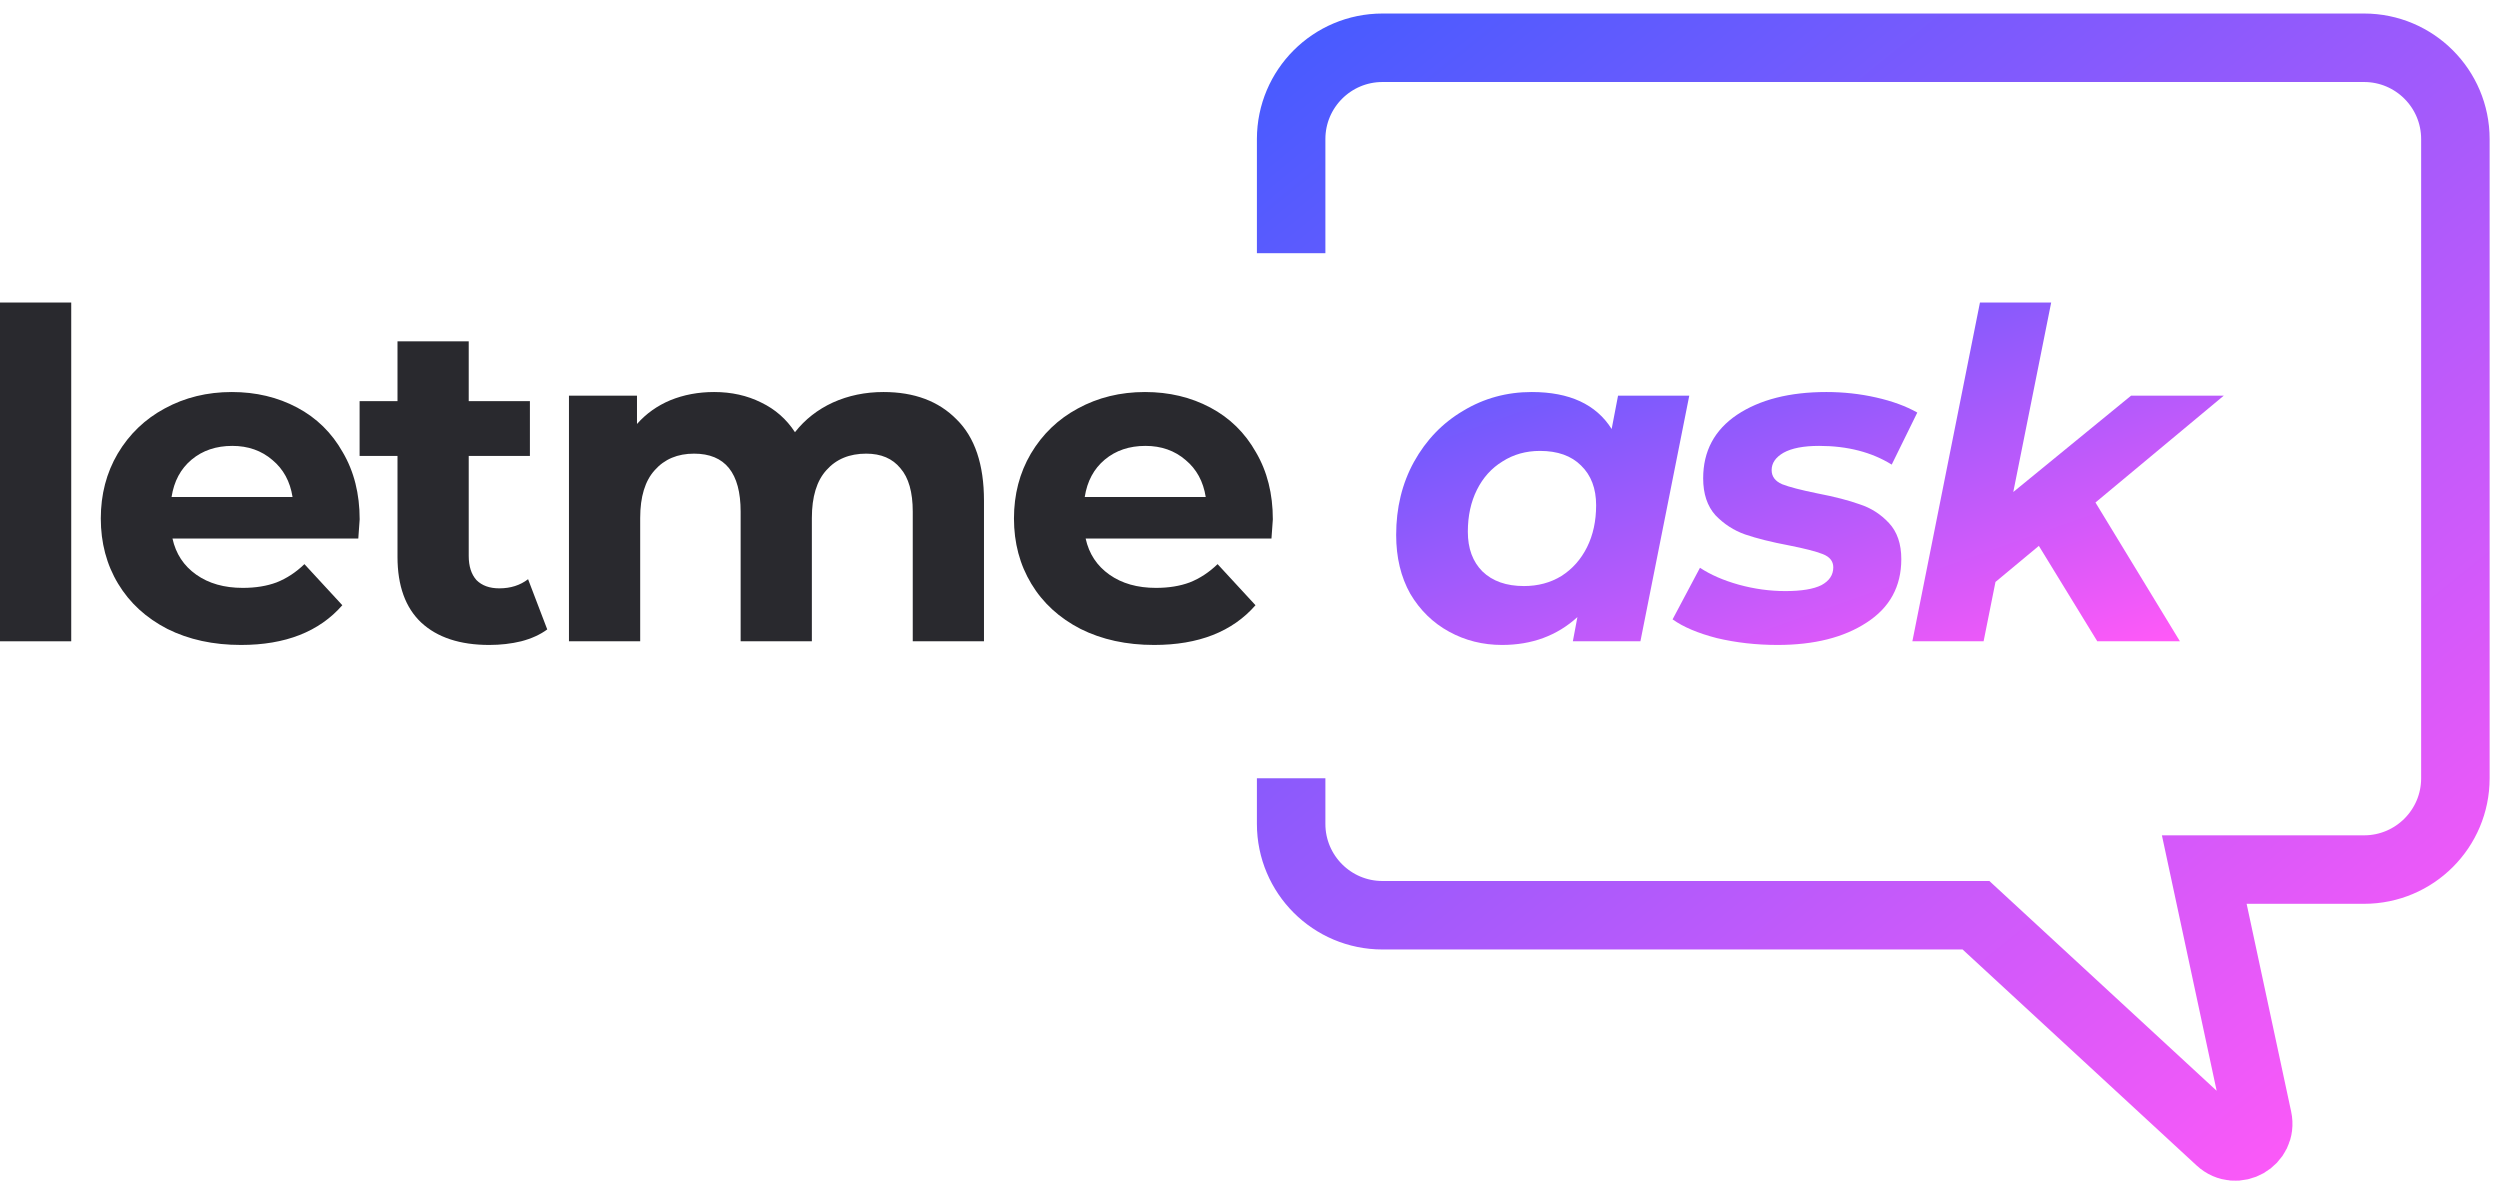
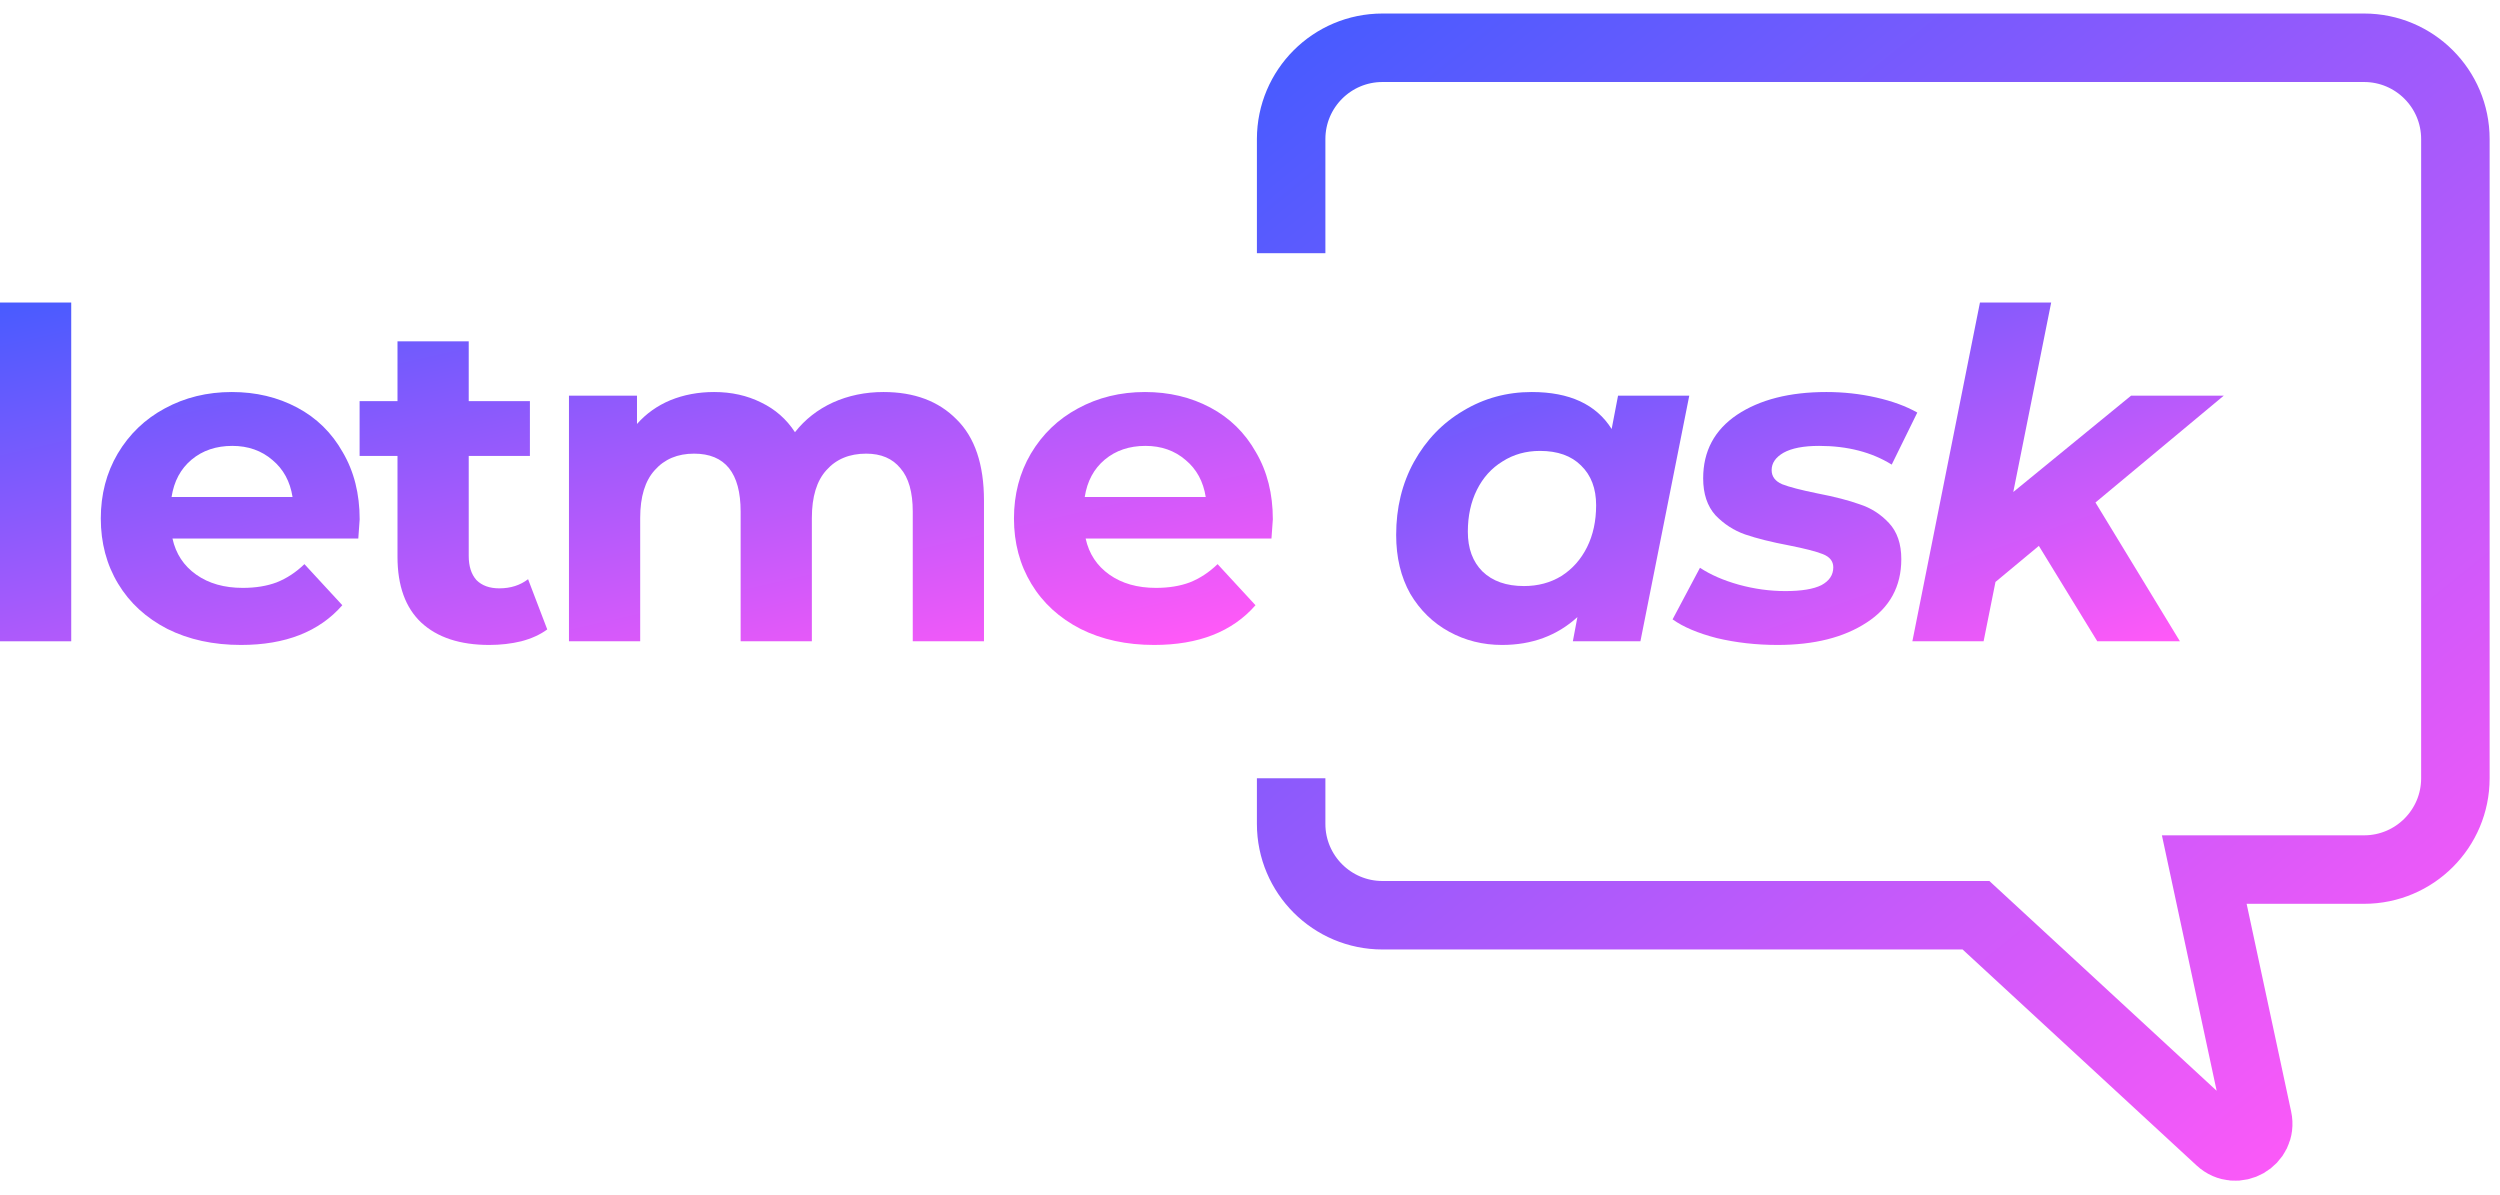
<svg xmlns="http://www.w3.org/2000/svg" width="157" height="75" viewBox="0 0 157 75" fill="none">
-   <path d="M0 18.999H4.473V40.273H0V18.999Z" fill="#29292E" />
-   <path d="M22.587 32.618C22.587 32.675 22.558 33.077 22.501 33.822H10.832C11.042 34.778 11.539 35.533 12.323 36.087C13.106 36.642 14.081 36.919 15.247 36.919C16.05 36.919 16.757 36.804 17.369 36.575C18 36.326 18.583 35.944 19.118 35.428L21.498 38.008C20.045 39.671 17.923 40.503 15.133 40.503C13.393 40.503 11.854 40.168 10.516 39.499C9.178 38.811 8.146 37.865 7.42 36.661C6.693 35.457 6.33 34.09 6.33 32.561C6.33 31.051 6.684 29.694 7.391 28.489C8.117 27.266 9.102 26.32 10.344 25.651C11.606 24.963 13.011 24.619 14.559 24.619C16.069 24.619 17.436 24.944 18.659 25.593C19.883 26.243 20.838 27.18 21.526 28.403C22.234 29.608 22.587 31.012 22.587 32.618ZM14.588 28.002C13.575 28.002 12.724 28.289 12.036 28.862C11.348 29.436 10.927 30.219 10.774 31.213H18.372C18.22 30.238 17.799 29.464 17.111 28.891C16.423 28.298 15.582 28.002 14.588 28.002Z" fill="#29292E" />
-   <path d="M34.367 39.528C33.928 39.853 33.383 40.102 32.733 40.273C32.102 40.426 31.433 40.503 30.726 40.503C28.891 40.503 27.467 40.035 26.454 39.098C25.46 38.161 24.963 36.785 24.963 34.969V28.633H22.583V25.192H24.963V21.436H29.436V25.192H33.278V28.633H29.436V34.912C29.436 35.562 29.598 36.068 29.923 36.431C30.267 36.776 30.745 36.948 31.357 36.948C32.064 36.948 32.666 36.756 33.163 36.374L34.367 39.528Z" fill="#29292E" />
-   <path d="M55.486 24.619C57.417 24.619 58.946 25.192 60.074 26.339C61.221 27.467 61.794 29.168 61.794 31.443V40.273H57.321V32.131C57.321 30.907 57.063 29.999 56.547 29.407C56.05 28.795 55.333 28.489 54.397 28.489C53.345 28.489 52.514 28.833 51.902 29.522C51.291 30.191 50.985 31.194 50.985 32.532V40.273H46.512V32.131C46.512 29.703 45.537 28.489 43.587 28.489C42.555 28.489 41.733 28.833 41.122 29.522C40.51 30.191 40.204 31.194 40.204 32.532V40.273H35.731V24.848H40.003V26.626C40.577 25.976 41.275 25.479 42.096 25.135C42.938 24.791 43.855 24.619 44.849 24.619C45.938 24.619 46.923 24.838 47.802 25.278C48.681 25.699 49.389 26.32 49.924 27.142C50.555 26.339 51.348 25.718 52.304 25.278C53.279 24.838 54.339 24.619 55.486 24.619Z" fill="#29292E" />
-   <path d="M79.934 32.618C79.934 32.675 79.906 33.077 79.848 33.822H68.179C68.389 34.778 68.886 35.533 69.67 36.087C70.454 36.642 71.428 36.919 72.594 36.919C73.397 36.919 74.104 36.804 74.716 36.575C75.347 36.326 75.93 35.944 76.465 35.428L78.845 38.008C77.392 39.671 75.27 40.503 72.48 40.503C70.74 40.503 69.201 40.168 67.864 39.499C66.525 38.811 65.493 37.865 64.767 36.661C64.041 35.457 63.677 34.09 63.677 32.561C63.677 31.051 64.031 29.694 64.738 28.489C65.465 27.266 66.449 26.32 67.692 25.651C68.953 24.963 70.358 24.619 71.906 24.619C73.416 24.619 74.783 24.944 76.006 25.593C77.23 26.243 78.185 27.18 78.874 28.403C79.581 29.608 79.934 31.012 79.934 32.618ZM71.935 28.002C70.922 28.002 70.071 28.289 69.383 28.862C68.695 29.436 68.275 30.219 68.121 31.213H75.72C75.567 30.238 75.146 29.464 74.458 28.891C73.77 28.298 72.929 28.002 71.935 28.002Z" fill="#29292E" />
-   <path d="M106.086 24.848L103.018 40.273H98.775L99.061 38.754C97.781 39.92 96.204 40.503 94.331 40.503C93.126 40.503 92.018 40.226 91.005 39.671C89.992 39.117 89.179 38.324 88.567 37.292C87.975 36.24 87.679 35.007 87.679 33.593C87.679 31.892 88.051 30.363 88.797 29.006C89.561 27.629 90.594 26.559 91.894 25.794C93.193 25.011 94.627 24.619 96.194 24.619C98.564 24.619 100.237 25.393 101.212 26.941L101.613 24.848H106.086ZM95.707 36.804C96.586 36.804 97.37 36.594 98.058 36.173C98.746 35.734 99.281 35.132 99.664 34.367C100.046 33.602 100.237 32.723 100.237 31.729C100.237 30.678 99.922 29.846 99.291 29.235C98.679 28.623 97.819 28.317 96.71 28.317C95.831 28.317 95.047 28.537 94.359 28.977C93.671 29.397 93.136 29.99 92.754 30.754C92.371 31.519 92.18 32.398 92.18 33.392C92.18 34.444 92.486 35.275 93.098 35.887C93.728 36.498 94.598 36.804 95.707 36.804Z" fill="url(#paint0_linear)" />
-   <path d="M111.632 40.503C110.294 40.503 109.023 40.359 107.819 40.073C106.634 39.767 105.707 39.375 105.038 38.897L106.758 35.657C107.427 36.097 108.239 36.451 109.195 36.718C110.17 36.986 111.145 37.12 112.119 37.12C113.133 37.12 113.888 36.995 114.385 36.747C114.882 36.479 115.13 36.106 115.13 35.629C115.13 35.246 114.91 34.969 114.471 34.797C114.031 34.625 113.324 34.444 112.349 34.252C111.24 34.042 110.323 33.813 109.596 33.564C108.889 33.316 108.268 32.914 107.733 32.36C107.217 31.787 106.959 31.012 106.959 30.038C106.959 28.336 107.666 27.008 109.08 26.052C110.514 25.096 112.387 24.619 114.7 24.619C115.77 24.619 116.812 24.733 117.825 24.963C118.838 25.192 119.698 25.508 120.406 25.909L118.8 29.177C117.538 28.394 116.019 28.002 114.241 28.002C113.266 28.002 112.521 28.145 112.005 28.432C111.508 28.719 111.259 29.082 111.259 29.522C111.259 29.923 111.479 30.219 111.919 30.41C112.358 30.582 113.094 30.774 114.127 30.984C115.216 31.194 116.105 31.424 116.793 31.672C117.5 31.901 118.112 32.293 118.628 32.847C119.144 33.402 119.402 34.157 119.402 35.113C119.402 36.833 118.676 38.161 117.223 39.098C115.79 40.035 113.926 40.503 111.632 40.503Z" fill="url(#paint1_linear)" />
-   <path d="M131.595 31.557L136.899 40.273H131.71L128.04 34.281L125.316 36.546L124.57 40.273H120.097L124.341 18.999H128.814L126.434 30.898L133.831 24.848H139.652L131.595 31.557Z" fill="url(#paint2_linear)" />
-   <path d="M81.084 15.902V8.734C81.084 5.567 83.652 3 86.819 3H148.463C151.63 3 154.198 5.567 154.198 8.734V48.875C154.198 52.042 151.63 54.609 148.463 54.609H138.428L141.782 70.26C142.075 71.628 140.436 72.563 139.408 71.614L124.092 57.477H86.819C83.652 57.477 81.084 54.909 81.084 51.742V48.875" stroke="url(#paint3_linear)" stroke-width="4.301" />
+   <path d="M0 18.999H4.473V40.273H0V18.999Z" fill="url(#paint0_linear)" />
+   <path d="M22.587 32.618C22.587 32.675 22.558 33.077 22.501 33.822H10.832C11.042 34.778 11.539 35.533 12.323 36.087C13.106 36.642 14.081 36.919 15.247 36.919C16.05 36.919 16.757 36.804 17.369 36.575C18 36.326 18.583 35.944 19.118 35.428L21.498 38.008C20.045 39.671 17.923 40.503 15.133 40.503C13.393 40.503 11.854 40.168 10.516 39.499C9.178 38.811 8.146 37.865 7.42 36.661C6.693 35.457 6.33 34.09 6.33 32.561C6.33 31.051 6.684 29.694 7.391 28.489C8.117 27.266 9.102 26.32 10.344 25.651C11.606 24.963 13.011 24.619 14.559 24.619C16.069 24.619 17.436 24.944 18.659 25.593C19.883 26.243 20.838 27.18 21.526 28.403C22.234 29.608 22.587 31.012 22.587 32.618ZM14.588 28.002C13.575 28.002 12.724 28.289 12.036 28.862C11.348 29.436 10.927 30.219 10.774 31.213H18.372C18.22 30.238 17.799 29.464 17.111 28.891C16.423 28.298 15.582 28.002 14.588 28.002Z" fill="url(#paint1_linear)" />
+   <path d="M34.367 39.528C33.928 39.853 33.383 40.102 32.733 40.273C32.102 40.426 31.433 40.503 30.726 40.503C28.891 40.503 27.467 40.035 26.454 39.098C25.46 38.161 24.963 36.785 24.963 34.969V28.633H22.583V25.192H24.963V21.436H29.436V25.192H33.278V28.633H29.436V34.912C29.436 35.562 29.598 36.068 29.923 36.431C30.267 36.776 30.745 36.948 31.357 36.948C32.064 36.948 32.666 36.756 33.163 36.374L34.367 39.528Z" fill="url(#paint2_linear)" />
+   <path d="M55.486 24.619C57.417 24.619 58.946 25.192 60.074 26.339C61.221 27.467 61.794 29.168 61.794 31.443V40.273H57.321V32.131C57.321 30.907 57.063 29.999 56.547 29.407C56.05 28.795 55.333 28.489 54.397 28.489C53.345 28.489 52.514 28.833 51.902 29.522C51.291 30.191 50.985 31.194 50.985 32.532V40.273H46.512V32.131C46.512 29.703 45.537 28.489 43.587 28.489C42.555 28.489 41.733 28.833 41.122 29.522C40.51 30.191 40.204 31.194 40.204 32.532V40.273H35.731V24.848H40.003V26.626C40.577 25.976 41.275 25.479 42.096 25.135C42.938 24.791 43.855 24.619 44.849 24.619C45.938 24.619 46.923 24.838 47.802 25.278C48.681 25.699 49.389 26.32 49.924 27.142C50.555 26.339 51.348 25.718 52.304 25.278C53.279 24.838 54.339 24.619 55.486 24.619Z" fill="url(#paint3_linear)" />
+   <path d="M79.934 32.618C79.934 32.675 79.906 33.077 79.848 33.822H68.179C68.389 34.778 68.886 35.533 69.67 36.087C70.454 36.642 71.428 36.919 72.594 36.919C73.397 36.919 74.104 36.804 74.716 36.575C75.347 36.326 75.93 35.944 76.465 35.428L78.845 38.008C77.392 39.671 75.27 40.503 72.48 40.503C70.74 40.503 69.201 40.168 67.864 39.499C66.525 38.811 65.493 37.865 64.767 36.661C64.041 35.457 63.677 34.09 63.677 32.561C63.677 31.051 64.031 29.694 64.738 28.489C65.465 27.266 66.449 26.32 67.692 25.651C68.953 24.963 70.358 24.619 71.906 24.619C73.416 24.619 74.783 24.944 76.006 25.593C77.23 26.243 78.185 27.18 78.874 28.403C79.581 29.608 79.934 31.012 79.934 32.618ZM71.935 28.002C70.922 28.002 70.071 28.289 69.383 28.862C68.695 29.436 68.275 30.219 68.121 31.213H75.72C75.567 30.238 75.146 29.464 74.458 28.891C73.77 28.298 72.929 28.002 71.935 28.002Z" fill="url(#paint4_linear)" />
+   <path d="M106.086 24.848L103.018 40.273H98.775L99.061 38.754C97.781 39.92 96.204 40.503 94.331 40.503C93.126 40.503 92.018 40.226 91.005 39.671C89.992 39.117 89.179 38.324 88.567 37.292C87.975 36.24 87.679 35.007 87.679 33.593C87.679 31.892 88.051 30.363 88.797 29.006C89.561 27.629 90.594 26.559 91.894 25.794C93.193 25.011 94.627 24.619 96.194 24.619C98.564 24.619 100.237 25.393 101.212 26.941L101.613 24.848H106.086ZM95.707 36.804C96.586 36.804 97.37 36.594 98.058 36.173C98.746 35.734 99.281 35.132 99.664 34.367C100.046 33.602 100.237 32.723 100.237 31.729C100.237 30.678 99.922 29.846 99.291 29.235C98.679 28.623 97.819 28.317 96.71 28.317C95.831 28.317 95.047 28.537 94.359 28.977C93.671 29.397 93.136 29.99 92.754 30.754C92.371 31.519 92.18 32.398 92.18 33.392C92.18 34.444 92.486 35.275 93.098 35.887C93.728 36.498 94.598 36.804 95.707 36.804Z" fill="url(#paint5_linear)" />
+   <path d="M111.632 40.503C110.294 40.503 109.023 40.359 107.819 40.073C106.634 39.767 105.707 39.375 105.038 38.897L106.758 35.657C107.427 36.097 108.239 36.451 109.195 36.718C110.17 36.986 111.145 37.12 112.119 37.12C113.133 37.12 113.888 36.995 114.385 36.747C114.882 36.479 115.13 36.106 115.13 35.629C115.13 35.246 114.91 34.969 114.471 34.797C114.031 34.625 113.324 34.444 112.349 34.252C111.24 34.042 110.323 33.813 109.596 33.564C108.889 33.316 108.268 32.914 107.733 32.36C107.217 31.787 106.959 31.012 106.959 30.038C106.959 28.336 107.666 27.008 109.08 26.052C110.514 25.096 112.387 24.619 114.7 24.619C115.77 24.619 116.812 24.733 117.825 24.963C118.838 25.192 119.698 25.508 120.406 25.909L118.8 29.177C117.538 28.394 116.019 28.002 114.241 28.002C113.266 28.002 112.521 28.145 112.005 28.432C111.508 28.719 111.259 29.082 111.259 29.522C111.259 29.923 111.479 30.219 111.919 30.41C112.358 30.582 113.094 30.774 114.127 30.984C115.216 31.194 116.105 31.424 116.793 31.672C117.5 31.901 118.112 32.293 118.628 32.847C119.144 33.402 119.402 34.157 119.402 35.113C119.402 36.833 118.676 38.161 117.223 39.098C115.79 40.035 113.926 40.503 111.632 40.503Z" fill="url(#paint6_linear)" />
+   <path d="M131.595 31.557L136.899 40.273H131.71L128.04 34.281L125.316 36.546L124.57 40.273H120.097L124.341 18.999H128.814L126.434 30.898L133.831 24.848H139.652L131.595 31.557Z" fill="url(#paint7_linear)" />
+   <path d="M81.084 15.902V8.734C81.084 5.567 83.652 3 86.819 3H148.463C151.63 3 154.198 5.567 154.198 8.734V48.875C154.198 52.042 151.63 54.609 148.463 54.609H138.428L141.782 70.26C142.075 71.628 140.436 72.563 139.408 71.614L124.092 57.477H86.819C83.652 57.477 81.084 54.909 81.084 51.742V48.875" stroke="url(#paint8_linear)" stroke-width="4.301" />
  <defs>
-     <linearGradient id="paint0_linear" x1="87.679" y1="18.999" x2="99.758" y2="53.111" gradientUnits="userSpaceOnUse">
+     <linearGradient id="paint0_linear" x1="0" y1="18.999" x2="8.394" y2="55.455" gradientUnits="userSpaceOnUse">
      <stop stop-color="#485BFF" />
      <stop offset="1" stop-color="#FF59F8" />
    </linearGradient>
-     <linearGradient id="paint1_linear" x1="87.679" y1="18.999" x2="99.758" y2="53.111" gradientUnits="userSpaceOnUse">
+     <linearGradient id="paint1_linear" x1="0" y1="18.999" x2="8.394" y2="55.455" gradientUnits="userSpaceOnUse">
      <stop stop-color="#485BFF" />
      <stop offset="1" stop-color="#FF59F8" />
    </linearGradient>
-     <linearGradient id="paint2_linear" x1="87.679" y1="18.999" x2="99.758" y2="53.111" gradientUnits="userSpaceOnUse">
+     <linearGradient id="paint2_linear" x1="0" y1="18.999" x2="8.394" y2="55.455" gradientUnits="userSpaceOnUse">
      <stop stop-color="#485BFF" />
      <stop offset="1" stop-color="#FF59F8" />
    </linearGradient>
-     <linearGradient id="paint3_linear" x1="81.084" y1="3" x2="141.295" y2="77.547" gradientUnits="userSpaceOnUse">
+     <linearGradient id="paint3_linear" x1="0" y1="18.999" x2="8.394" y2="55.455" gradientUnits="userSpaceOnUse">
+       <stop stop-color="#485BFF" />
+       <stop offset="1" stop-color="#FF59F8" />
+     </linearGradient>
+     <linearGradient id="paint4_linear" x1="0" y1="18.999" x2="8.394" y2="55.455" gradientUnits="userSpaceOnUse">
+       <stop stop-color="#485BFF" />
+       <stop offset="1" stop-color="#FF59F8" />
+     </linearGradient>
+     <linearGradient id="paint5_linear" x1="87.679" y1="18.999" x2="99.758" y2="53.111" gradientUnits="userSpaceOnUse">
+       <stop stop-color="#485BFF" />
+       <stop offset="1" stop-color="#FF59F8" />
+     </linearGradient>
+     <linearGradient id="paint6_linear" x1="87.679" y1="18.999" x2="99.758" y2="53.111" gradientUnits="userSpaceOnUse">
+       <stop stop-color="#485BFF" />
+       <stop offset="1" stop-color="#FF59F8" />
+     </linearGradient>
+     <linearGradient id="paint7_linear" x1="87.679" y1="18.999" x2="99.758" y2="53.111" gradientUnits="userSpaceOnUse">
+       <stop stop-color="#485BFF" />
+       <stop offset="1" stop-color="#FF59F8" />
+     </linearGradient>
+     <linearGradient id="paint8_linear" x1="81.084" y1="3" x2="141.295" y2="77.547" gradientUnits="userSpaceOnUse">
      <stop stop-color="#485BFF" />
      <stop offset="1" stop-color="#FF59F8" />
    </linearGradient>
  </defs>
</svg>
